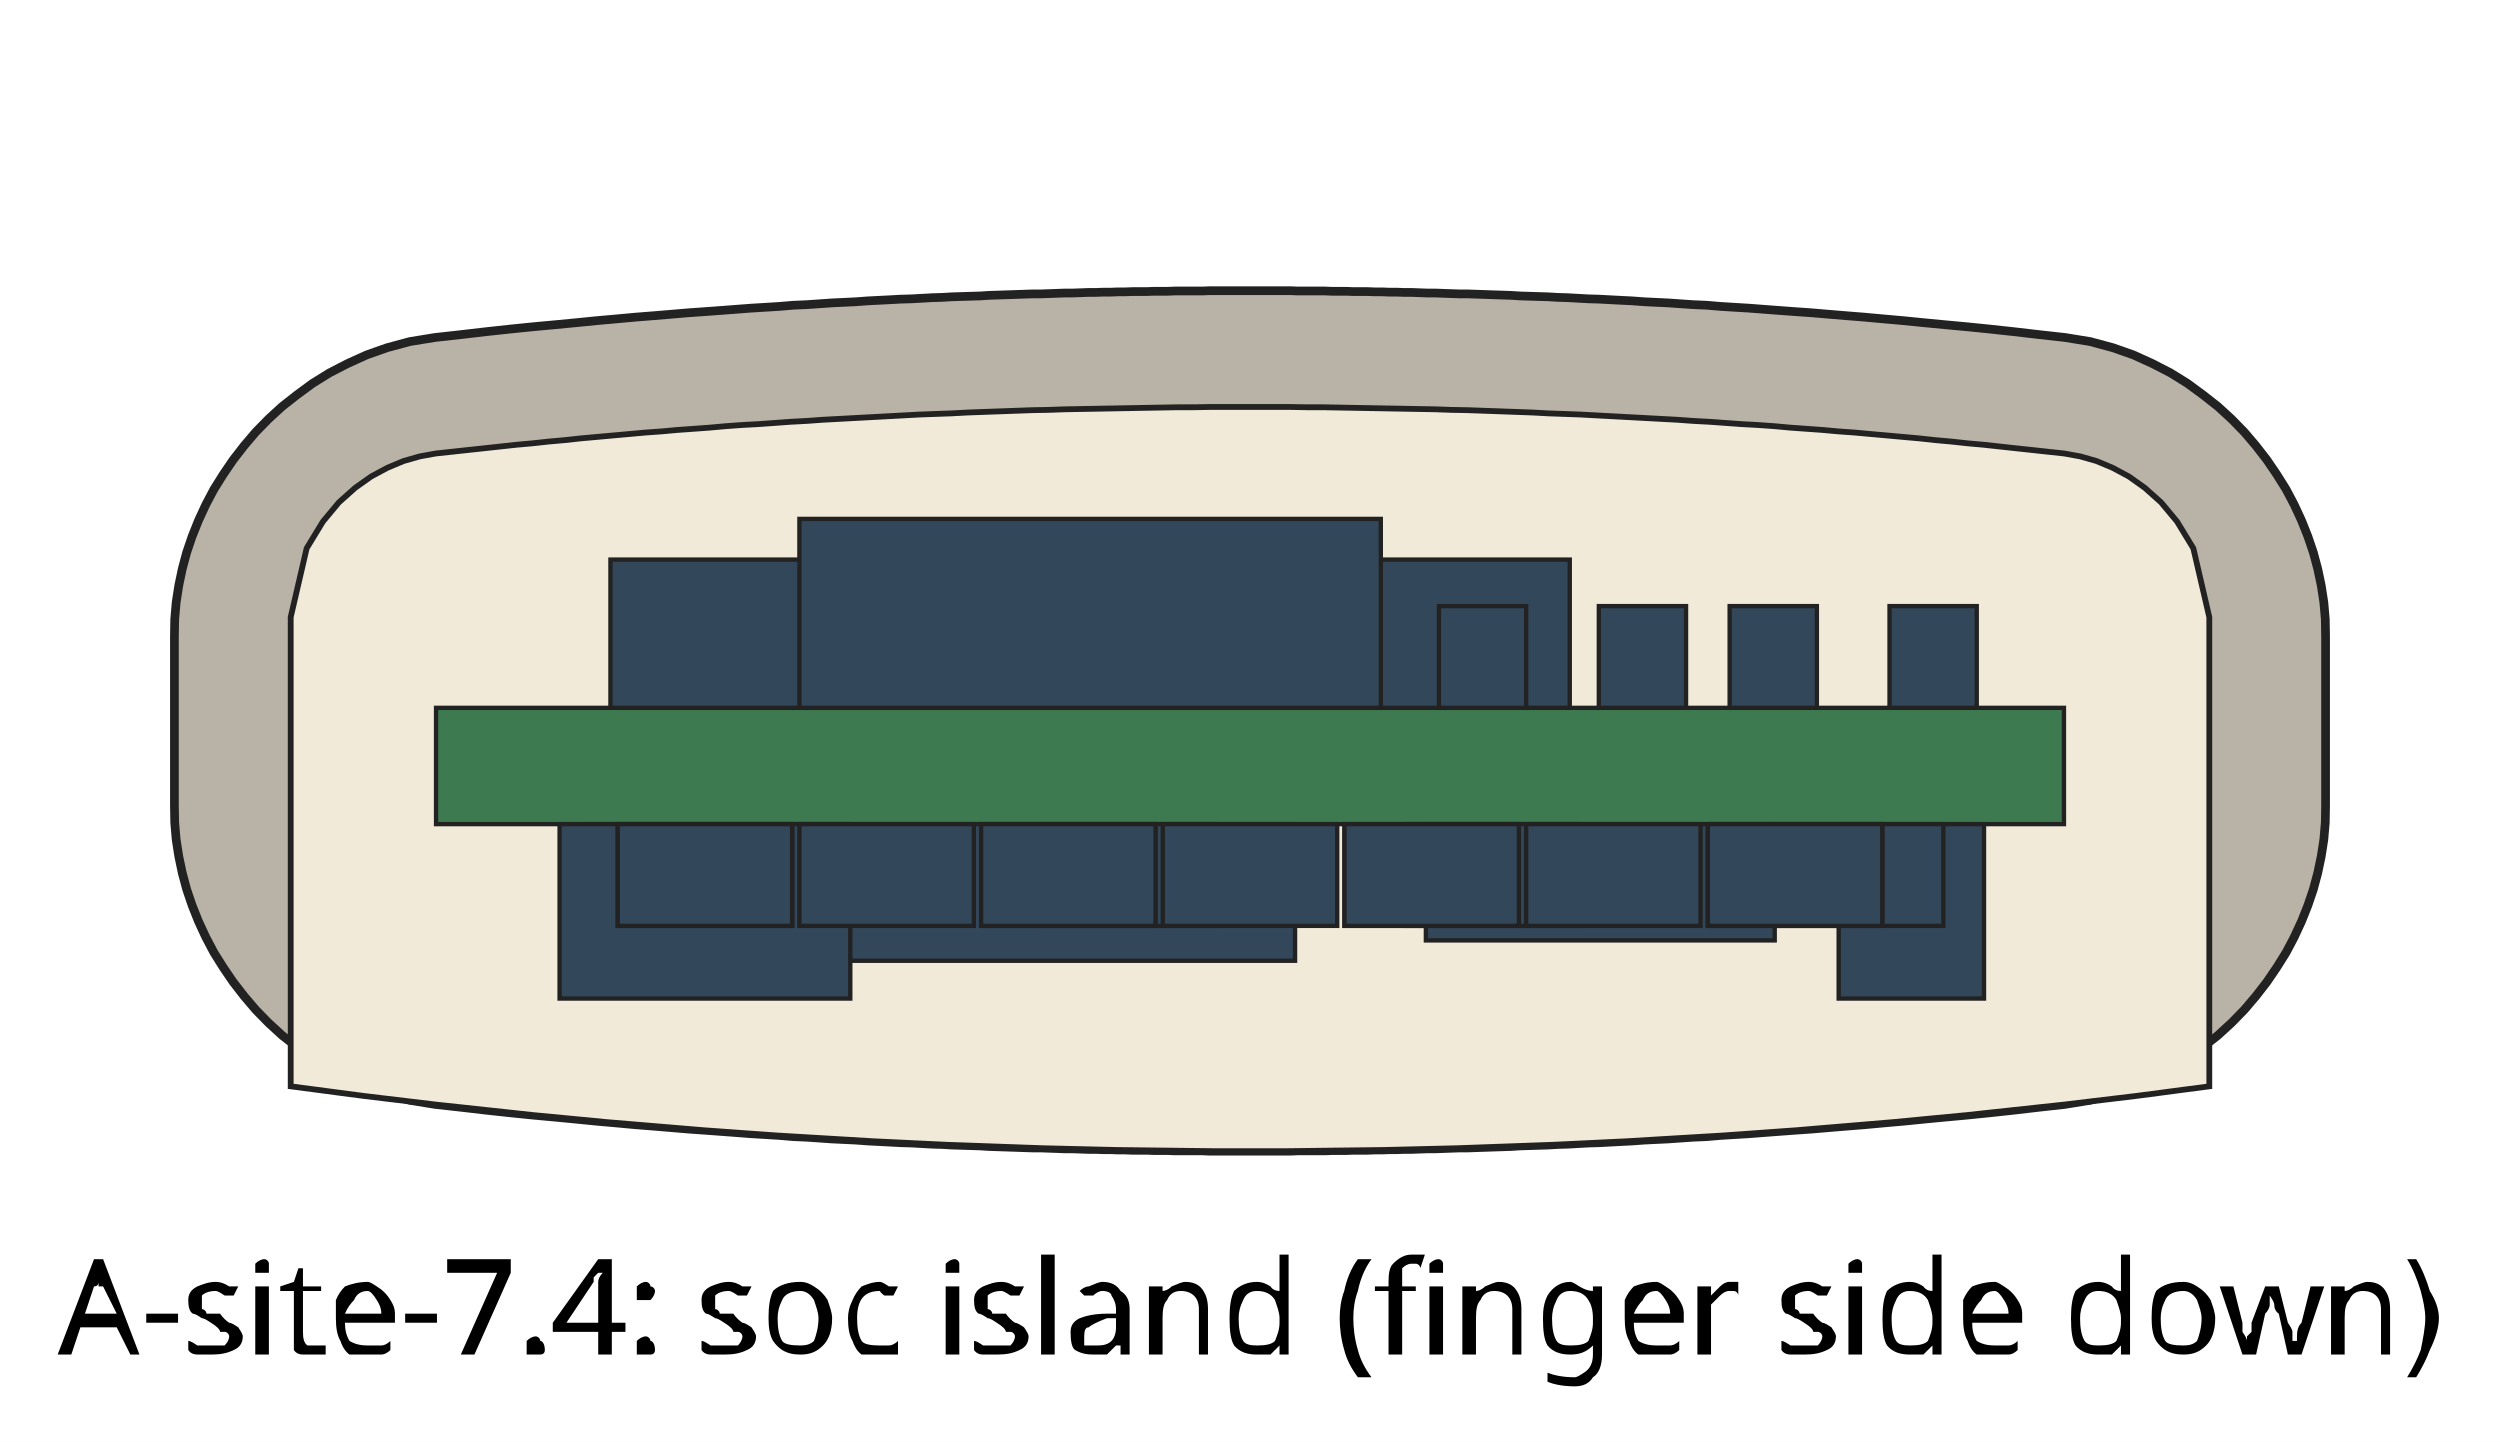
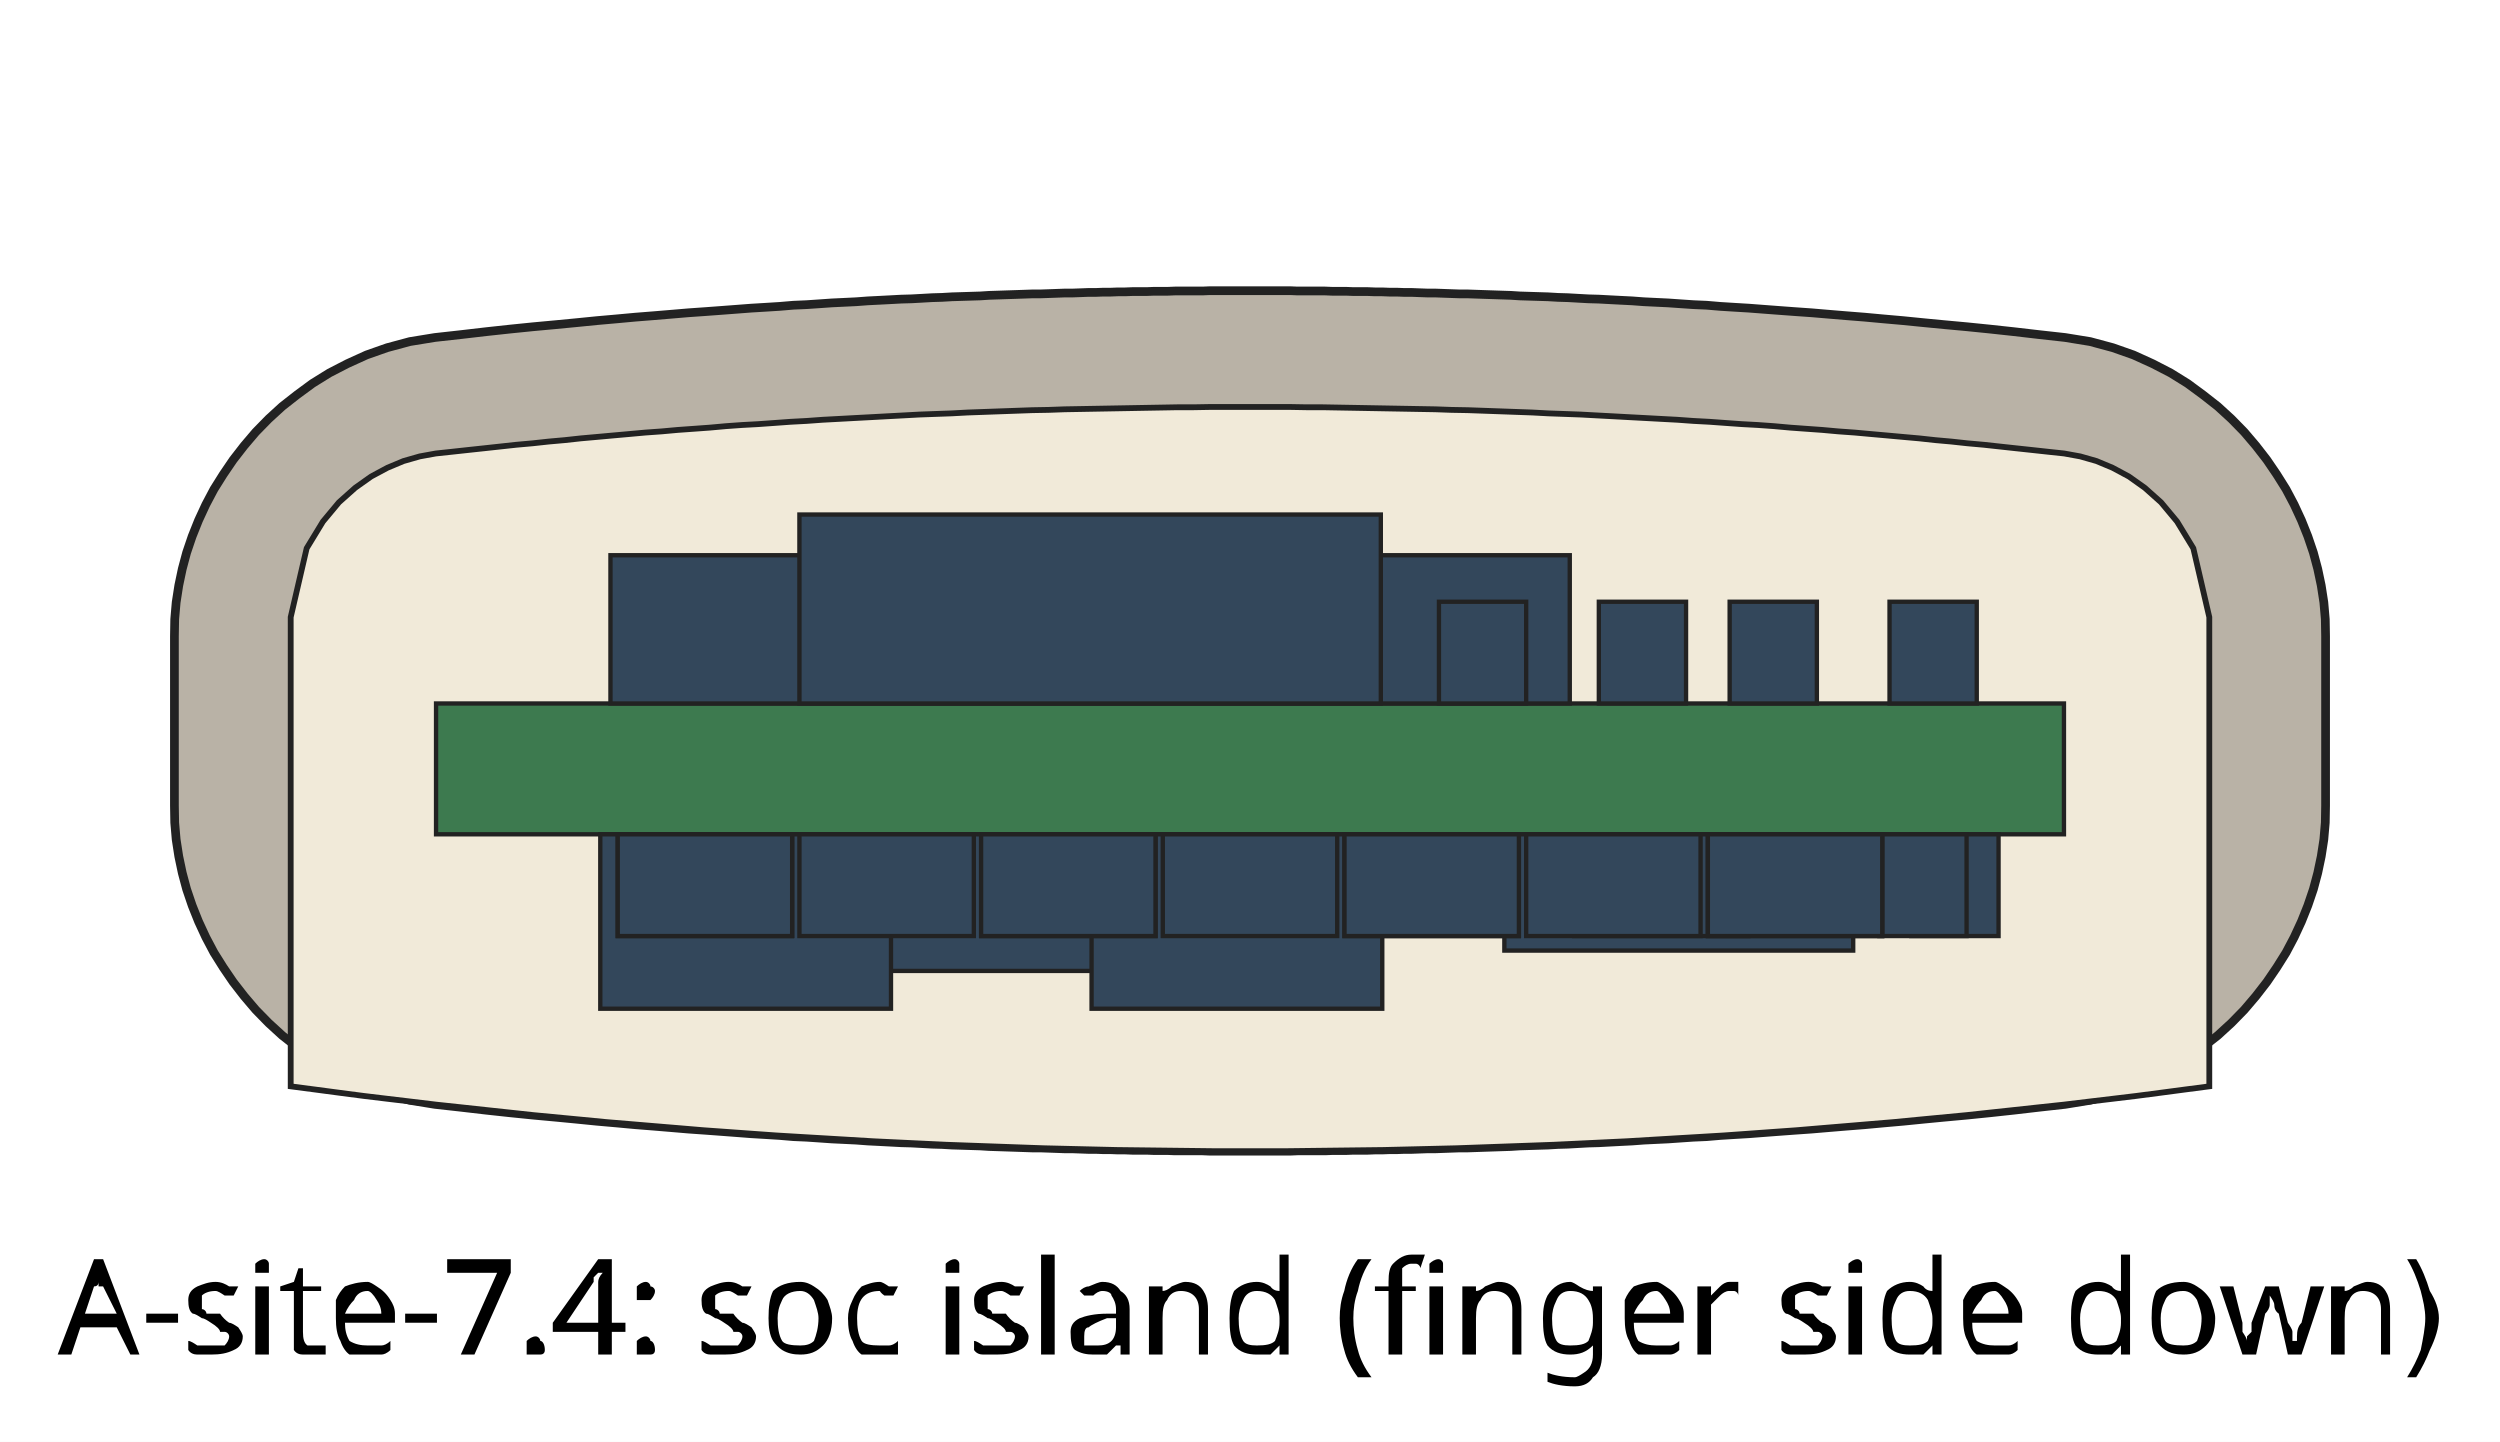
<svg xmlns="http://www.w3.org/2000/svg" viewBox="-4.30 -2.48 8.60 4.96" width="640" font-family="sans-serif">
  <rect x="-4.30" y="-2.48" width="8.60" height="4.96" fill="#fff" />
  <polygon points="0.000,-1.480 0.023,-1.480 0.047,-1.480 0.070,-1.480 0.093,-1.480 0.116,-1.480 0.140,-1.480 0.163,-1.479 0.187,-1.479 0.211,-1.479 0.234,-1.479 0.258,-1.479 0.282,-1.478 0.306,-1.478 0.330,-1.478 0.355,-1.477 0.379,-1.477 0.404,-1.477 0.429,-1.476 0.454,-1.476 0.479,-1.475 0.505,-1.475 0.531,-1.474 0.557,-1.474 0.583,-1.473 0.610,-1.472 0.637,-1.472 0.664,-1.471 0.692,-1.470 0.720,-1.469 0.748,-1.469 0.777,-1.468 0.806,-1.467 0.836,-1.466 0.866,-1.465 0.897,-1.464 0.928,-1.462 0.960,-1.461 0.992,-1.460 1.025,-1.459 1.059,-1.457 1.093,-1.456 1.128,-1.454 1.164,-1.452 1.200,-1.451 1.237,-1.449 1.275,-1.447 1.315,-1.445 1.355,-1.442 1.396,-1.440 1.438,-1.438 1.481,-1.435 1.525,-1.432 1.571,-1.430 1.618,-1.426 1.666,-1.423 1.716,-1.420 1.768,-1.416 1.821,-1.412 1.875,-1.408 1.932,-1.404 1.991,-1.399 2.051,-1.394 2.114,-1.389 2.179,-1.383 2.247,-1.377 2.317,-1.370 2.390,-1.363 2.466,-1.356 2.545,-1.348 2.628,-1.339 2.714,-1.329 2.804,-1.319 2.890,-1.305 2.968,-1.284 3.039,-1.259 3.105,-1.229 3.167,-1.197 3.225,-1.161 3.278,-1.122 3.329,-1.082 3.376,-1.039 3.420,-0.994 3.460,-0.947 3.498,-0.898 3.532,-0.848 3.564,-0.797 3.592,-0.744 3.617,-0.690 3.639,-0.635 3.658,-0.579 3.673,-0.523 3.685,-0.466 3.694,-0.408 3.699,-0.350 3.700,-0.291 3.700,-0.233 3.700,-0.174 3.700,-0.116 3.700,-0.058 3.700,-0.000 3.700,0.058 3.700,0.116 3.700,0.174 3.700,0.233 3.700,0.291 3.699,0.350 3.694,0.408 3.685,0.466 3.673,0.523 3.658,0.579 3.639,0.635 3.617,0.690 3.592,0.744 3.564,0.797 3.532,0.848 3.498,0.898 3.460,0.947 3.420,0.994 3.376,1.039 3.329,1.082 3.278,1.122 3.225,1.161 3.167,1.197 3.105,1.229 3.039,1.259 2.968,1.284 2.890,1.305 2.804,1.319 2.714,1.329 2.628,1.339 2.545,1.348 2.466,1.356 2.390,1.363 2.317,1.370 2.247,1.377 2.179,1.383 2.114,1.389 2.051,1.394 1.991,1.399 1.932,1.404 1.875,1.408 1.821,1.412 1.768,1.416 1.716,1.420 1.666,1.423 1.618,1.426 1.571,1.430 1.525,1.432 1.481,1.435 1.438,1.438 1.396,1.440 1.355,1.442 1.315,1.445 1.275,1.447 1.237,1.449 1.200,1.451 1.164,1.452 1.128,1.454 1.093,1.456 1.059,1.457 1.025,1.459 0.992,1.460 0.960,1.461 0.928,1.462 0.897,1.464 0.866,1.465 0.836,1.466 0.806,1.467 0.777,1.468 0.748,1.469 0.720,1.469 0.692,1.470 0.664,1.471 0.637,1.472 0.610,1.472 0.583,1.473 0.557,1.474 0.531,1.474 0.505,1.475 0.479,1.475 0.454,1.476 0.429,1.476 0.404,1.477 0.379,1.477 0.355,1.477 0.330,1.478 0.306,1.478 0.282,1.478 0.258,1.479 0.234,1.479 0.211,1.479 0.187,1.479 0.163,1.479 0.140,1.480 0.116,1.480 0.093,1.480 0.070,1.480 0.047,1.480 0.023,1.480 0.000,1.480 -0.023,1.480 -0.047,1.480 -0.070,1.480 -0.093,1.480 -0.116,1.480 -0.140,1.480 -0.163,1.479 -0.187,1.479 -0.211,1.479 -0.234,1.479 -0.258,1.479 -0.282,1.478 -0.306,1.478 -0.330,1.478 -0.355,1.477 -0.379,1.477 -0.404,1.477 -0.429,1.476 -0.454,1.476 -0.479,1.475 -0.505,1.475 -0.531,1.474 -0.557,1.474 -0.583,1.473 -0.610,1.472 -0.637,1.472 -0.664,1.471 -0.692,1.470 -0.720,1.469 -0.748,1.469 -0.777,1.468 -0.806,1.467 -0.836,1.466 -0.866,1.465 -0.897,1.464 -0.928,1.462 -0.960,1.461 -0.992,1.460 -1.025,1.459 -1.059,1.457 -1.093,1.456 -1.128,1.454 -1.164,1.452 -1.200,1.451 -1.237,1.449 -1.275,1.447 -1.315,1.445 -1.355,1.442 -1.396,1.440 -1.438,1.438 -1.481,1.435 -1.525,1.432 -1.571,1.430 -1.618,1.426 -1.666,1.423 -1.716,1.420 -1.768,1.416 -1.821,1.412 -1.875,1.408 -1.932,1.404 -1.991,1.399 -2.051,1.394 -2.114,1.389 -2.179,1.383 -2.247,1.377 -2.317,1.370 -2.390,1.363 -2.466,1.356 -2.545,1.348 -2.628,1.339 -2.714,1.329 -2.804,1.319 -2.890,1.305 -2.968,1.284 -3.039,1.259 -3.105,1.229 -3.167,1.197 -3.225,1.161 -3.278,1.122 -3.329,1.082 -3.376,1.039 -3.420,0.994 -3.460,0.947 -3.498,0.898 -3.532,0.848 -3.564,0.797 -3.592,0.744 -3.617,0.690 -3.639,0.635 -3.658,0.579 -3.673,0.523 -3.685,0.466 -3.694,0.408 -3.699,0.350 -3.700,0.291 -3.700,0.233 -3.700,0.174 -3.700,0.116 -3.700,0.058 -3.700,0.000 -3.700,-0.058 -3.700,-0.116 -3.700,-0.174 -3.700,-0.233 -3.700,-0.291 -3.699,-0.350 -3.694,-0.408 -3.685,-0.466 -3.673,-0.523 -3.658,-0.579 -3.639,-0.635 -3.617,-0.690 -3.592,-0.744 -3.564,-0.797 -3.532,-0.848 -3.498,-0.898 -3.460,-0.947 -3.420,-0.994 -3.376,-1.039 -3.329,-1.082 -3.278,-1.122 -3.225,-1.161 -3.167,-1.197 -3.105,-1.229 -3.039,-1.259 -2.968,-1.284 -2.890,-1.305 -2.804,-1.319 -2.714,-1.329 -2.628,-1.339 -2.545,-1.348 -2.466,-1.356 -2.390,-1.363 -2.317,-1.370 -2.247,-1.377 -2.179,-1.383 -2.114,-1.389 -2.051,-1.394 -1.991,-1.399 -1.932,-1.404 -1.875,-1.408 -1.821,-1.412 -1.768,-1.416 -1.716,-1.420 -1.666,-1.423 -1.618,-1.426 -1.571,-1.430 -1.525,-1.432 -1.481,-1.435 -1.438,-1.438 -1.396,-1.440 -1.355,-1.442 -1.315,-1.445 -1.275,-1.447 -1.237,-1.449 -1.200,-1.451 -1.164,-1.452 -1.128,-1.454 -1.093,-1.456 -1.059,-1.457 -1.025,-1.459 -0.992,-1.460 -0.960,-1.461 -0.928,-1.462 -0.897,-1.464 -0.866,-1.465 -0.836,-1.466 -0.806,-1.467 -0.777,-1.468 -0.748,-1.469 -0.720,-1.469 -0.692,-1.470 -0.664,-1.471 -0.637,-1.472 -0.610,-1.472 -0.583,-1.473 -0.557,-1.474 -0.531,-1.474 -0.505,-1.475 -0.479,-1.475 -0.454,-1.476 -0.429,-1.476 -0.404,-1.477 -0.379,-1.477 -0.355,-1.477 -0.330,-1.478 -0.306,-1.478 -0.282,-1.478 -0.258,-1.479 -0.234,-1.479 -0.211,-1.479 -0.187,-1.479 -0.163,-1.479 -0.140,-1.480 -0.116,-1.480 -0.093,-1.480 -0.070,-1.480 -0.047,-1.480 -0.023,-1.480" fill="#b9b2a6" stroke="#222" stroke-width="0.03" />
  <polygon points="-3.300,-0.357 -3.245,-0.594 -3.189,-0.686 -3.134,-0.752 -3.078,-0.802 -3.023,-0.841 -2.967,-0.871 -2.912,-0.894 -2.856,-0.910 -2.801,-0.920 -2.745,-0.926 -2.690,-0.932 -2.634,-0.938 -2.579,-0.944 -2.524,-0.950 -2.468,-0.955 -2.413,-0.961 -2.357,-0.966 -2.302,-0.972 -2.246,-0.977 -2.191,-0.982 -2.135,-0.987 -2.080,-0.992 -2.024,-0.996 -1.969,-1.001 -1.913,-1.005 -1.858,-1.009 -1.803,-1.014 -1.747,-1.018 -1.692,-1.021 -1.636,-1.025 -1.581,-1.029 -1.525,-1.032 -1.470,-1.036 -1.414,-1.039 -1.359,-1.042 -1.303,-1.045 -1.248,-1.048 -1.192,-1.051 -1.137,-1.054 -1.082,-1.056 -1.026,-1.058 -0.971,-1.061 -0.915,-1.063 -0.860,-1.065 -0.804,-1.067 -0.749,-1.069 -0.693,-1.070 -0.638,-1.072 -0.582,-1.073 -0.527,-1.074 -0.471,-1.075 -0.416,-1.076 -0.361,-1.077 -0.305,-1.078 -0.250,-1.079 -0.194,-1.079 -0.139,-1.080 -0.083,-1.080 -0.028,-1.080 0.028,-1.080 0.083,-1.080 0.139,-1.080 0.194,-1.079 0.250,-1.079 0.305,-1.078 0.361,-1.077 0.416,-1.076 0.471,-1.075 0.527,-1.074 0.582,-1.073 0.638,-1.072 0.693,-1.070 0.749,-1.069 0.804,-1.067 0.860,-1.065 0.915,-1.063 0.971,-1.061 1.026,-1.058 1.082,-1.056 1.137,-1.054 1.192,-1.051 1.248,-1.048 1.303,-1.045 1.359,-1.042 1.414,-1.039 1.470,-1.036 1.525,-1.032 1.581,-1.029 1.636,-1.025 1.692,-1.021 1.747,-1.018 1.803,-1.014 1.858,-1.009 1.913,-1.005 1.969,-1.001 2.024,-0.996 2.080,-0.992 2.135,-0.987 2.191,-0.982 2.246,-0.977 2.302,-0.972 2.357,-0.966 2.413,-0.961 2.468,-0.955 2.524,-0.950 2.579,-0.944 2.634,-0.938 2.690,-0.932 2.745,-0.926 2.801,-0.920 2.856,-0.910 2.912,-0.894 2.967,-0.871 3.023,-0.841 3.078,-0.802 3.134,-0.752 3.189,-0.686 3.245,-0.594 3.300,-0.357 3.300,1.257 3.216,1.268 3.133,1.279 3.049,1.290 2.966,1.300 2.882,1.310 2.799,1.320 2.715,1.329 2.632,1.338 2.548,1.347 2.465,1.356 2.381,1.364 2.297,1.372 2.214,1.380 2.130,1.387 2.047,1.394 1.963,1.401 1.880,1.408 1.796,1.414 1.713,1.420 1.629,1.426 1.546,1.431 1.462,1.436 1.378,1.441 1.295,1.446 1.211,1.450 1.128,1.454 1.044,1.458 0.961,1.461 0.877,1.464 0.794,1.467 0.710,1.470 0.627,1.472 0.543,1.474 0.459,1.476 0.376,1.477 0.292,1.478 0.209,1.479 0.125,1.480 0.042,1.480 -0.042,1.480 -0.125,1.480 -0.209,1.479 -0.292,1.478 -0.376,1.477 -0.459,1.476 -0.543,1.474 -0.627,1.472 -0.710,1.470 -0.794,1.467 -0.877,1.464 -0.961,1.461 -1.044,1.458 -1.128,1.454 -1.211,1.450 -1.295,1.446 -1.378,1.441 -1.462,1.436 -1.546,1.431 -1.629,1.426 -1.713,1.420 -1.796,1.414 -1.880,1.408 -1.963,1.401 -2.047,1.394 -2.130,1.387 -2.214,1.380 -2.297,1.372 -2.381,1.364 -2.465,1.356 -2.548,1.347 -2.632,1.338 -2.715,1.329 -2.799,1.320 -2.882,1.310 -2.966,1.300 -3.049,1.290 -3.133,1.279 -3.216,1.268 -3.300,1.257" fill="#f1ead9" stroke="#222" stroke-width="0.02" />
-   <polygon points="-2.800,0.355 -2.800,-0.045 2.800,-0.045 2.800,0.355" fill="#3d7a4f" stroke="#222" stroke-width="0.015" />
-   <polygon points="-2.295,0.825 -2.295,0.355 0.155,0.355 0.155,0.825" fill="#33475b" stroke="#222" stroke-width="0.015" />
-   <polygon points="0.605,0.755 0.605,0.355 1.805,0.355 1.805,0.755" fill="#33475b" stroke="#222" stroke-width="0.015" />
-   <polygon points="2.025,0.955 2.025,0.355 2.525,0.355 2.525,0.955" fill="#33475b" stroke="#222" stroke-width="0.015" />
-   <polygon points="-2.375,0.955 -2.375,0.355 -1.375,0.355 -1.375,0.955" fill="#33475b" stroke="#222" stroke-width="0.015" />
-   <polygon points="-0.715,0.705 -0.715,0.355 -0.115,0.355 -0.115,0.705" fill="#33475b" stroke="#222" stroke-width="0.015" />
-   <polygon points="0.535,0.705 0.535,0.355 1.135,0.355 1.135,0.705" fill="#33475b" stroke="#222" stroke-width="0.015" />
-   <polygon points="1.785,0.705 1.785,0.355 2.385,0.355 2.385,0.705" fill="#33475b" stroke="#222" stroke-width="0.015" />
-   <polygon points="-2.175,0.705 -2.175,0.355 -1.575,0.355 -1.575,0.705" fill="#33475b" stroke="#222" stroke-width="0.015" />
-   <polygon points="-0.925,0.705 -0.925,0.355 -0.325,0.355 -0.325,0.705" fill="#33475b" stroke="#222" stroke-width="0.015" />
-   <polygon points="0.325,0.705 0.325,0.355 0.925,0.355 0.925,0.705" fill="#33475b" stroke="#222" stroke-width="0.015" />
-   <polygon points="1.575,0.705 1.575,0.355 2.175,0.355 2.175,0.705" fill="#33475b" stroke="#222" stroke-width="0.015" />
-   <polygon points="-2.175,0.705 -2.175,0.355 -1.575,0.355 -1.575,0.705" fill="#33475b" stroke="#222" stroke-width="0.015" />
-   <polygon points="-0.925,0.705 -0.925,0.355 -0.325,0.355 -0.325,0.705" fill="#33475b" stroke="#222" stroke-width="0.015" />
-   <polygon points="0.325,0.705 0.325,0.355 0.925,0.355 0.925,0.705" fill="#33475b" stroke="#222" stroke-width="0.015" />
-   <polygon points="1.575,0.705 1.575,0.355 2.175,0.355 2.175,0.705" fill="#33475b" stroke="#222" stroke-width="0.015" />
-   <polygon points="-1.550,0.705 -1.550,0.355 -0.950,0.355 -0.950,0.705" fill="#33475b" stroke="#222" stroke-width="0.015" />
-   <polygon points="-0.300,0.705 -0.300,0.355 0.300,0.355 0.300,0.705" fill="#33475b" stroke="#222" stroke-width="0.015" />
-   <polygon points="0.950,0.705 0.950,0.355 1.550,0.355 1.550,0.705" fill="#33475b" stroke="#222" stroke-width="0.015" />
-   <polygon points="-2.200,-0.045 -2.200,-0.555 1.100,-0.555 1.100,-0.045" fill="#33475b" stroke="#222" stroke-width="0.015" />
-   <polygon points="1.650,-0.045 1.650,-0.395 1.950,-0.395 1.950,-0.045" fill="#33475b" stroke="#222" stroke-width="0.015" />
-   <polygon points="2.200,-0.045 2.200,-0.395 2.500,-0.395 2.500,-0.045" fill="#33475b" stroke="#222" stroke-width="0.015" />
-   <polygon points="-1.550,-0.045 -1.550,-0.695 0.450,-0.695 0.450,-0.045" fill="#33475b" stroke="#222" stroke-width="0.015" />
-   <polygon points="0.650,-0.045 0.650,-0.395 0.950,-0.395 0.950,-0.045" fill="#33475b" stroke="#222" stroke-width="0.015" />
-   <polygon points="1.200,-0.045 1.200,-0.395 1.500,-0.395 1.500,-0.045" fill="#33475b" stroke="#222" stroke-width="0.015" />
+   <polygon points="-2.800,0.390 -2.800,-0.060 2.800,-0.060 2.800,0.390" fill="#3d7a4f" stroke="#222" stroke-width="0.015" />
+   <polygon points="-2.175,0.860 -2.175,0.390 0.275,0.390 0.275,0.860" fill="#33475b" stroke="#222" stroke-width="0.015" />
+   <polygon points="0.875,0.790 0.875,0.390 2.075,0.390 2.075,0.790" fill="#33475b" stroke="#222" stroke-width="0.015" />
+   <polygon points="2.275,0.740 2.275,0.390 2.575,0.390 2.575,0.740" fill="#33475b" stroke="#222" stroke-width="0.015" />
+   <polygon points="-2.235,0.990 -2.235,0.390 -1.235,0.390 -1.235,0.990" fill="#33475b" stroke="#222" stroke-width="0.015" />
+   <polygon points="-0.545,0.990 -0.545,0.390 0.455,0.390 0.455,0.990" fill="#33475b" stroke="#222" stroke-width="0.015" />
+   <polygon points="1.115,0.740 1.115,0.390 1.715,0.390 1.715,0.740" fill="#33475b" stroke="#222" stroke-width="0.015" />
+   <polygon points="2.165,0.740 2.165,0.390 2.465,0.390 2.465,0.740" fill="#33475b" stroke="#222" stroke-width="0.015" />
+   <polygon points="-2.175,0.740 -2.175,0.390 -1.575,0.390 -1.575,0.740" fill="#33475b" stroke="#222" stroke-width="0.015" />
+   <polygon points="-0.925,0.740 -0.925,0.390 -0.325,0.390 -0.325,0.740" fill="#33475b" stroke="#222" stroke-width="0.015" />
+   <polygon points="0.325,0.740 0.325,0.390 0.925,0.390 0.925,0.740" fill="#33475b" stroke="#222" stroke-width="0.015" />
+   <polygon points="1.575,0.740 1.575,0.390 2.175,0.390 2.175,0.740" fill="#33475b" stroke="#222" stroke-width="0.015" />
+   <polygon points="-2.175,0.740 -2.175,0.390 -1.575,0.390 -1.575,0.740" fill="#33475b" stroke="#222" stroke-width="0.015" />
+   <polygon points="-0.925,0.740 -0.925,0.390 -0.325,0.390 -0.325,0.740" fill="#33475b" stroke="#222" stroke-width="0.015" />
+   <polygon points="0.325,0.740 0.325,0.390 0.925,0.390 0.925,0.740" fill="#33475b" stroke="#222" stroke-width="0.015" />
+   <polygon points="1.575,0.740 1.575,0.390 2.175,0.390 2.175,0.740" fill="#33475b" stroke="#222" stroke-width="0.015" />
+   <polygon points="-1.550,0.740 -1.550,0.390 -0.950,0.390 -0.950,0.740" fill="#33475b" stroke="#222" stroke-width="0.015" />
+   <polygon points="-0.300,0.740 -0.300,0.390 0.300,0.390 0.300,0.740" fill="#33475b" stroke="#222" stroke-width="0.015" />
+   <polygon points="0.950,0.740 0.950,0.390 1.550,0.390 1.550,0.740" fill="#33475b" stroke="#222" stroke-width="0.015" />
+   <polygon points="-2.200,-0.060 -2.200,-0.570 1.100,-0.570 1.100,-0.060" fill="#33475b" stroke="#222" stroke-width="0.015" />
+   <polygon points="1.650,-0.060 1.650,-0.410 1.950,-0.410 1.950,-0.060" fill="#33475b" stroke="#222" stroke-width="0.015" />
+   <polygon points="2.200,-0.060 2.200,-0.410 2.500,-0.410 2.500,-0.060" fill="#33475b" stroke="#222" stroke-width="0.015" />
+   <polygon points="-1.550,-0.060 -1.550,-0.710 0.450,-0.710 0.450,-0.060" fill="#33475b" stroke="#222" stroke-width="0.015" />
+   <polygon points="0.650,-0.060 0.650,-0.410 0.950,-0.410 0.950,-0.060" fill="#33475b" stroke="#222" stroke-width="0.015" />
+   <polygon points="1.200,-0.060 1.200,-0.410 1.500,-0.410 1.500,-0.060" fill="#33475b" stroke="#222" stroke-width="0.015" />
  <text x="0" y="2.18" font-size="0.45" text-anchor="middle">A-site-7.4: soc island (finger side down)</text>
</svg>
